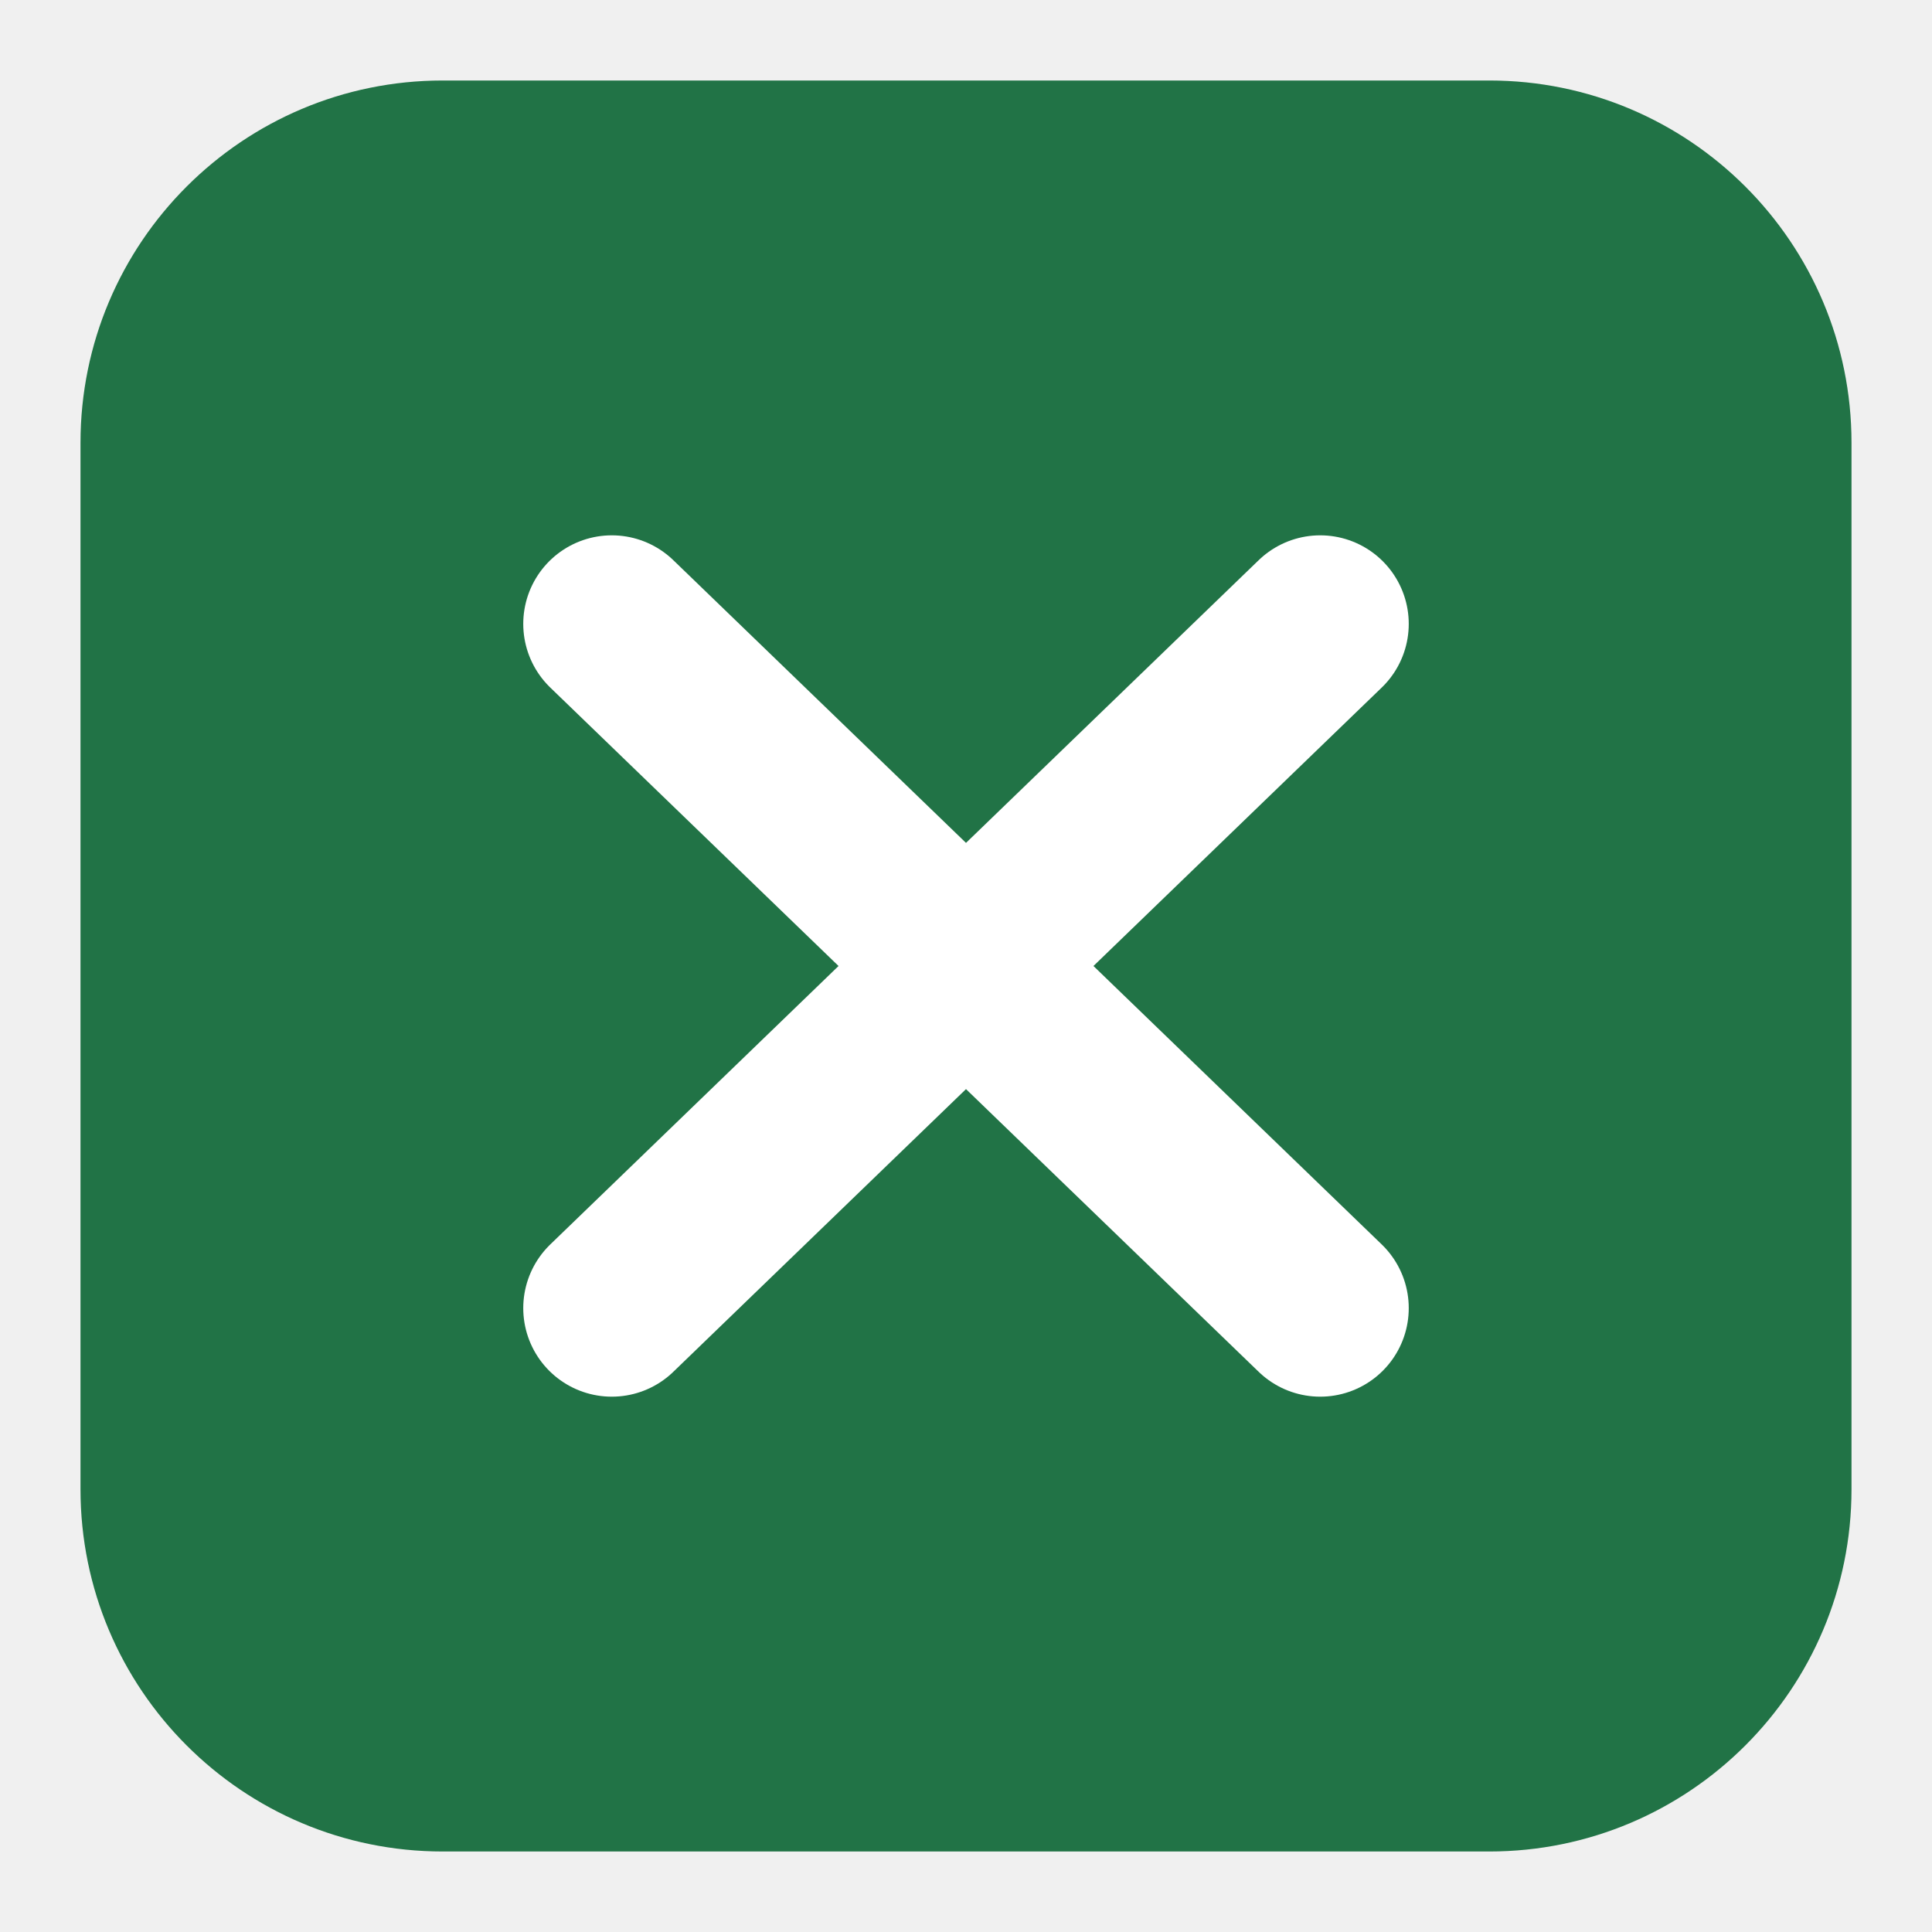
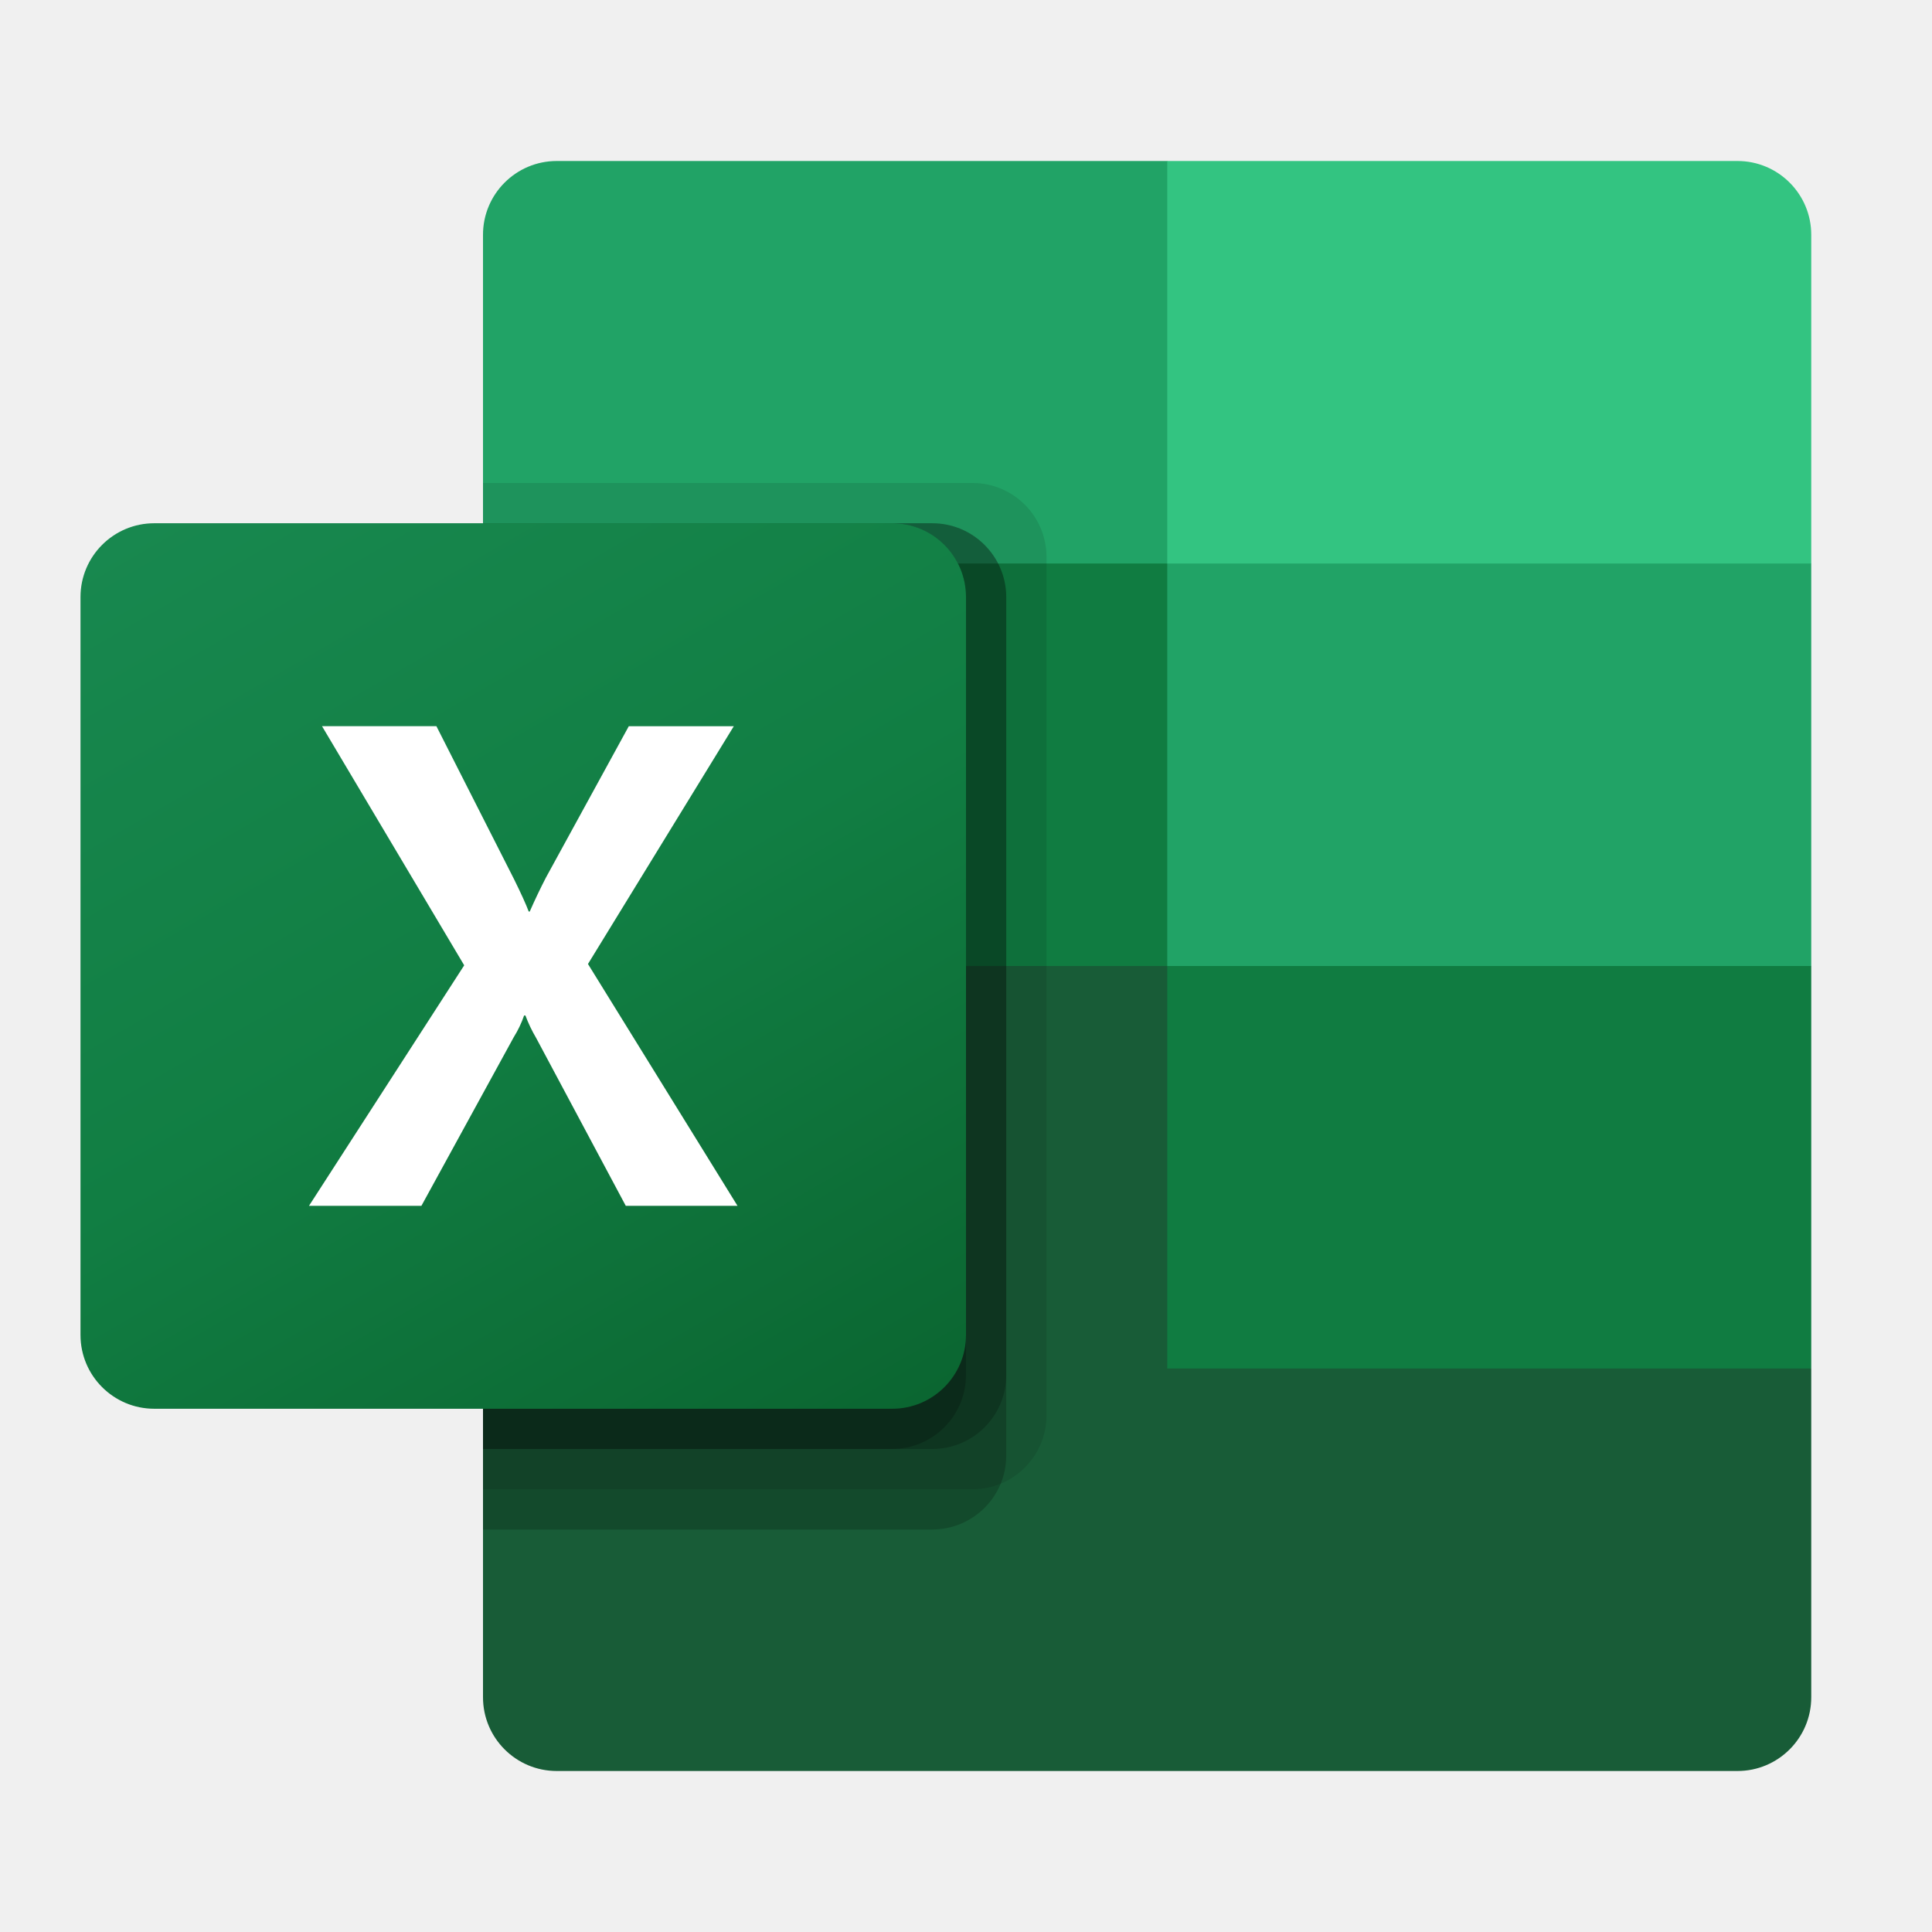
<svg xmlns="http://www.w3.org/2000/svg" viewBox="0 0 48 48">
-   <rect x="2" y="2" width="44" height="44" rx="9" fill="#217346" />
-   <path d="M15.2 15.5l17.6 17M32.8 15.5l-17.6 17" stroke="#fff" stroke-width="4.4" stroke-linecap="round" />
+   <defs>
+     <linearGradient id="xls-a" x1="5.822" y1="11.568" x2="20.178" y2="36.432" gradientUnits="userSpaceOnUse">
+       <stop offset="0" stop-color="#18884f" />
+       <stop offset=".5" stop-color="#117e43" />
+       <stop offset="1" stop-color="#0b6631" />
+     </linearGradient>
+   </defs>
+   <path d="M29 23l-17-3v22.167A1.833 1.833 0 0 0 13.833 44h29.334A1.833 1.833 0 0 0 45 42.167V34z" fill="#185c37" />
+   <path d="M29 4H13.833A1.833 1.833 0 0 0 12 5.833V14l17 10 9 3 7-3V14z" fill="#21a366" />
+   <path fill="#107c41" d="M12 14h17v10H12z" />
+   <path fill="none" d="M0 0h48v48H0z" />
+   <path d="M24.167 12H12v25h12.167A1.839 1.839 0 0 0 26 35.167V13.833A1.839 1.839 0 0 0 24.167 12z" opacity=".1" />
+   <path d="M23.167 13H12v25h11.167A1.839 1.839 0 0 0 25 36.167V14.833A1.839 1.839 0 0 0 23.167 13z" opacity=".2" />
+   <path d="M23.167 13H12v23h11.167A1.839 1.839 0 0 0 25 34.167V14.833A1.839 1.839 0 0 0 23.167 13z" opacity=".2" />
+   <path d="M22.167 13H12v23h10.167A1.839 1.839 0 0 0 24 34.167V14.833A1.839 1.839 0 0 0 22.167 13z" opacity=".2" />
+   <rect x="2" y="13" width="22" height="22" rx="1.833" fill="url(#xls-a)" />
+   <path d="M7.677 29.958l3.856-5.975L8 18.041h2.842l1.928 3.8c.178.361.3.629.366.806h.025q.19-.432.4-.839l2.061-3.765h2.609l-3.623 5.907 3.715 6.008h-2.776l-2.227-4.171a3.5 3.5 0 0 1-.266-.557h-.033a2.638 2.638 0 0 1-.258.54l-2.293 4.188z" fill="#fff" />
+   <path d="M43.167 4H29v10h16V5.833A1.833 1.833 0 0 0 43.167 4z" fill="#33c481" />
+   <path fill="#107c41" d="M29 24h16v10H29z" />
</svg>
